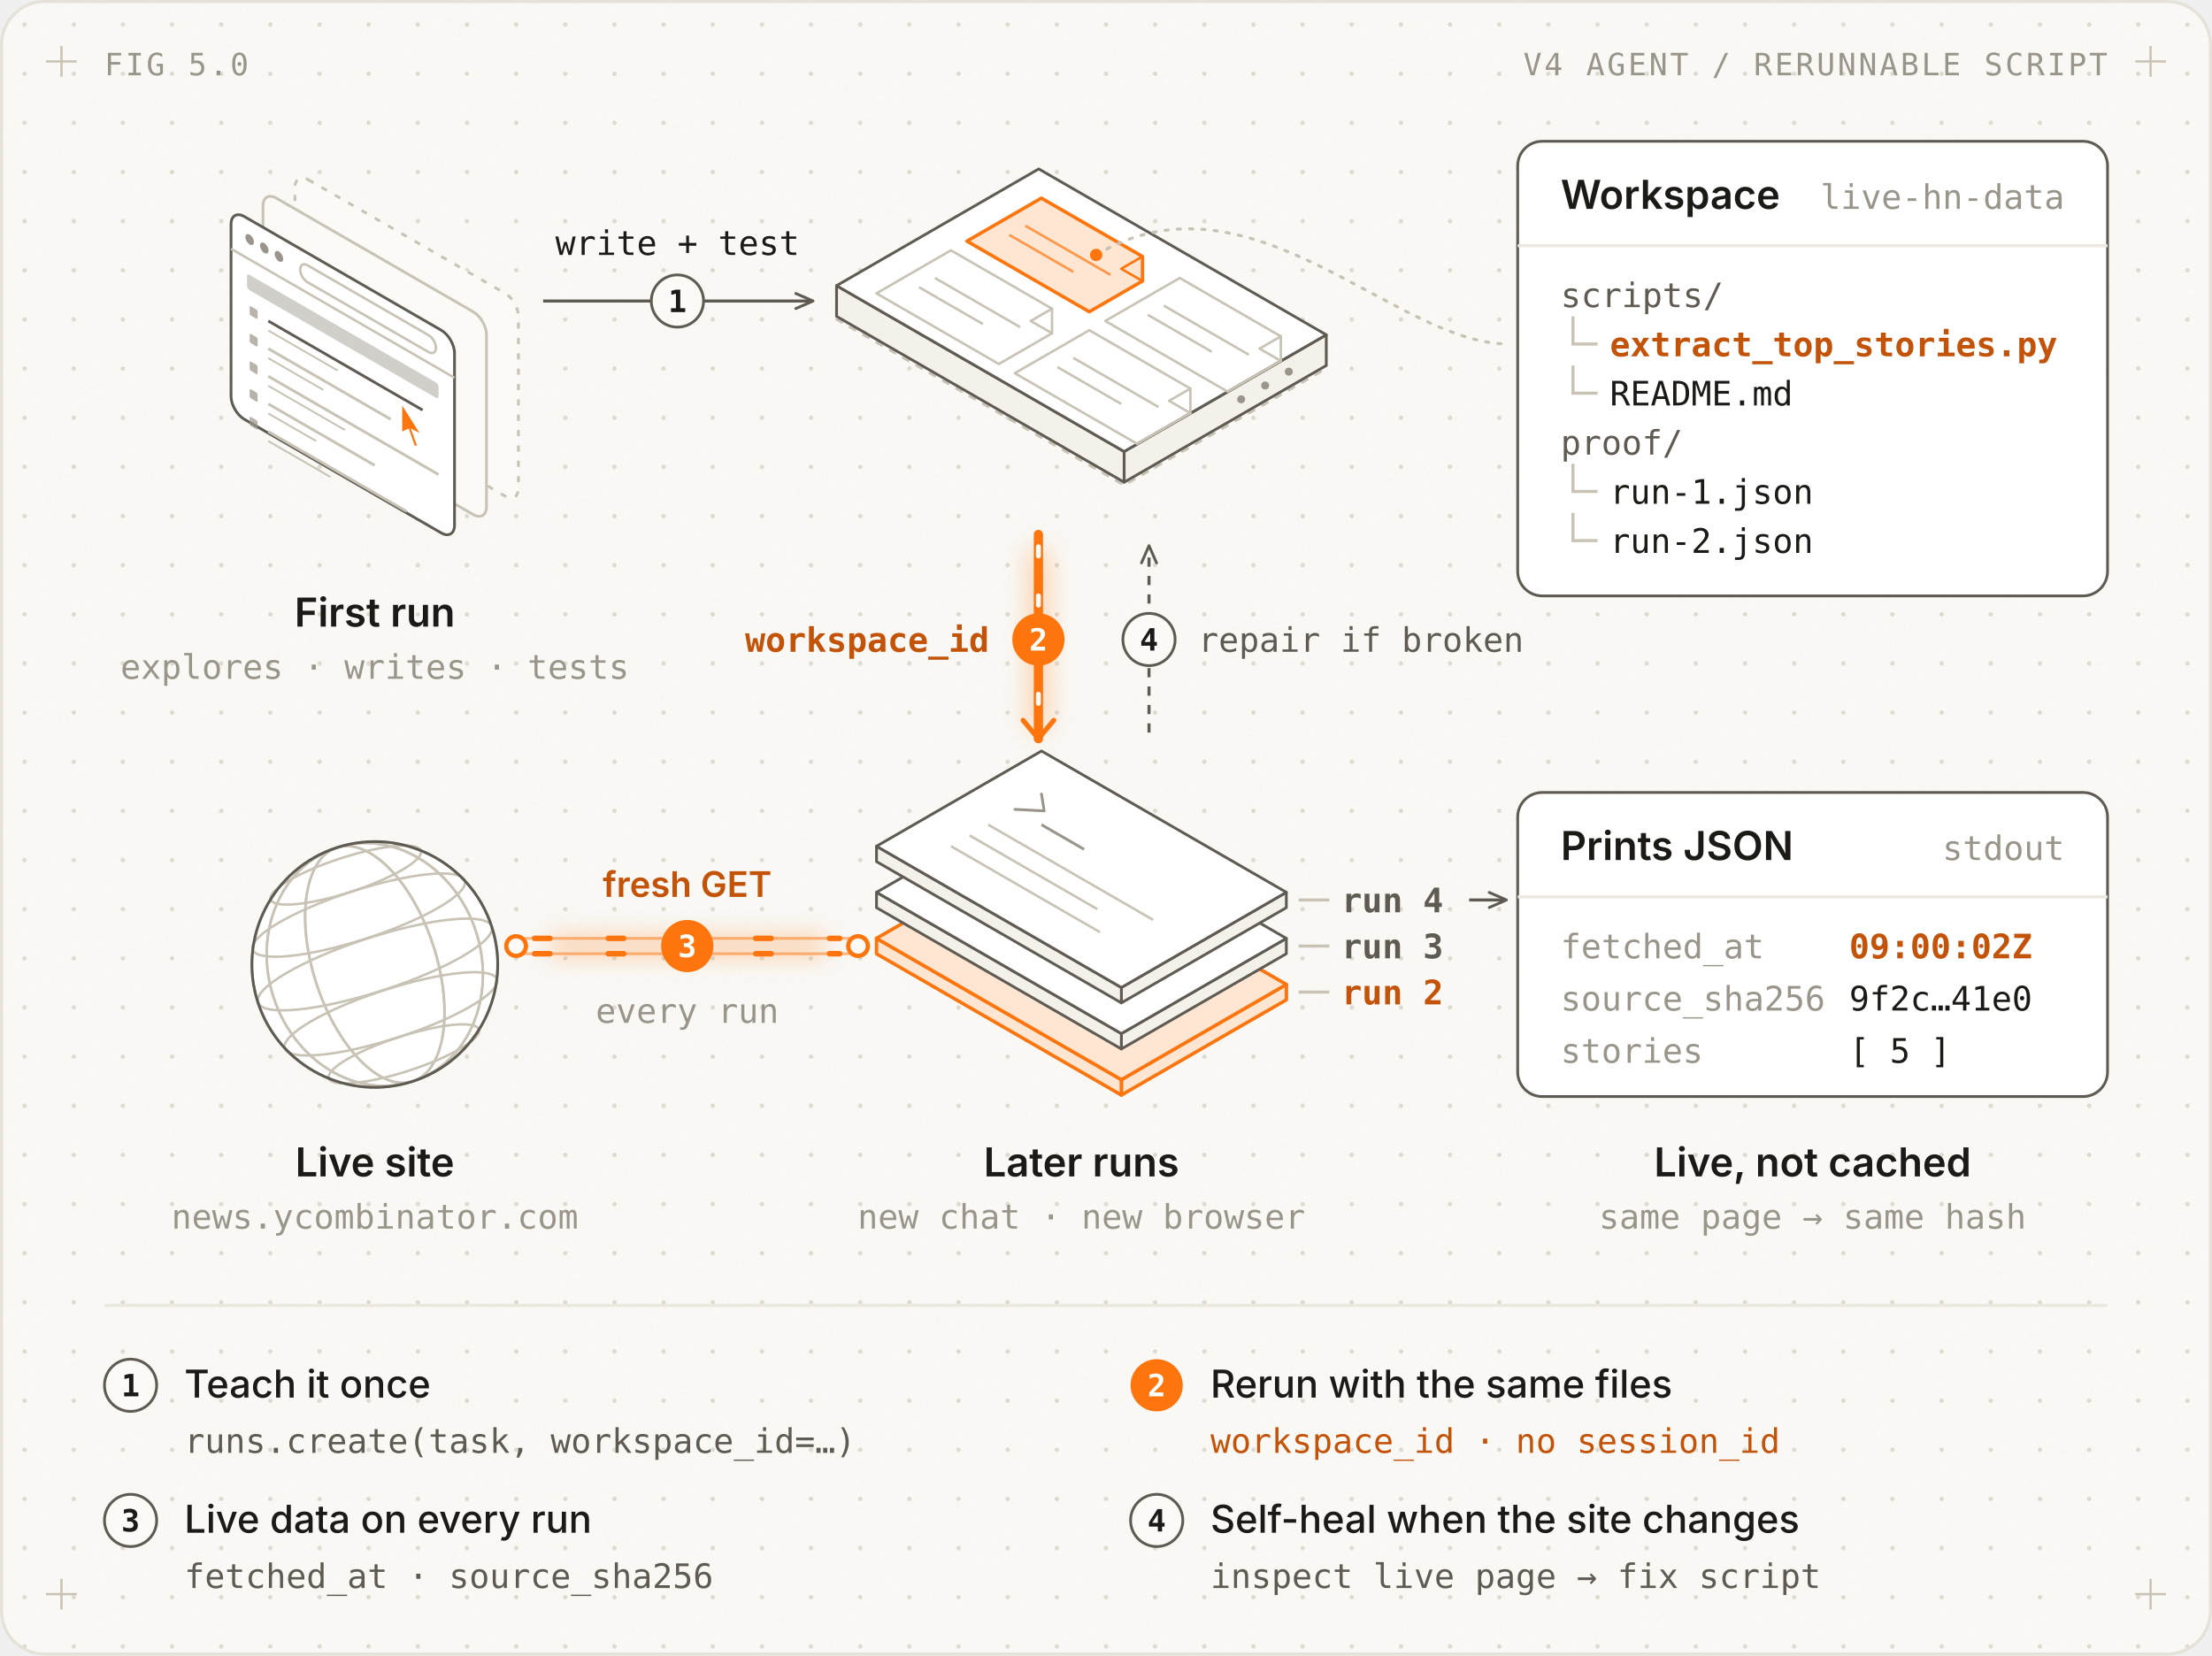
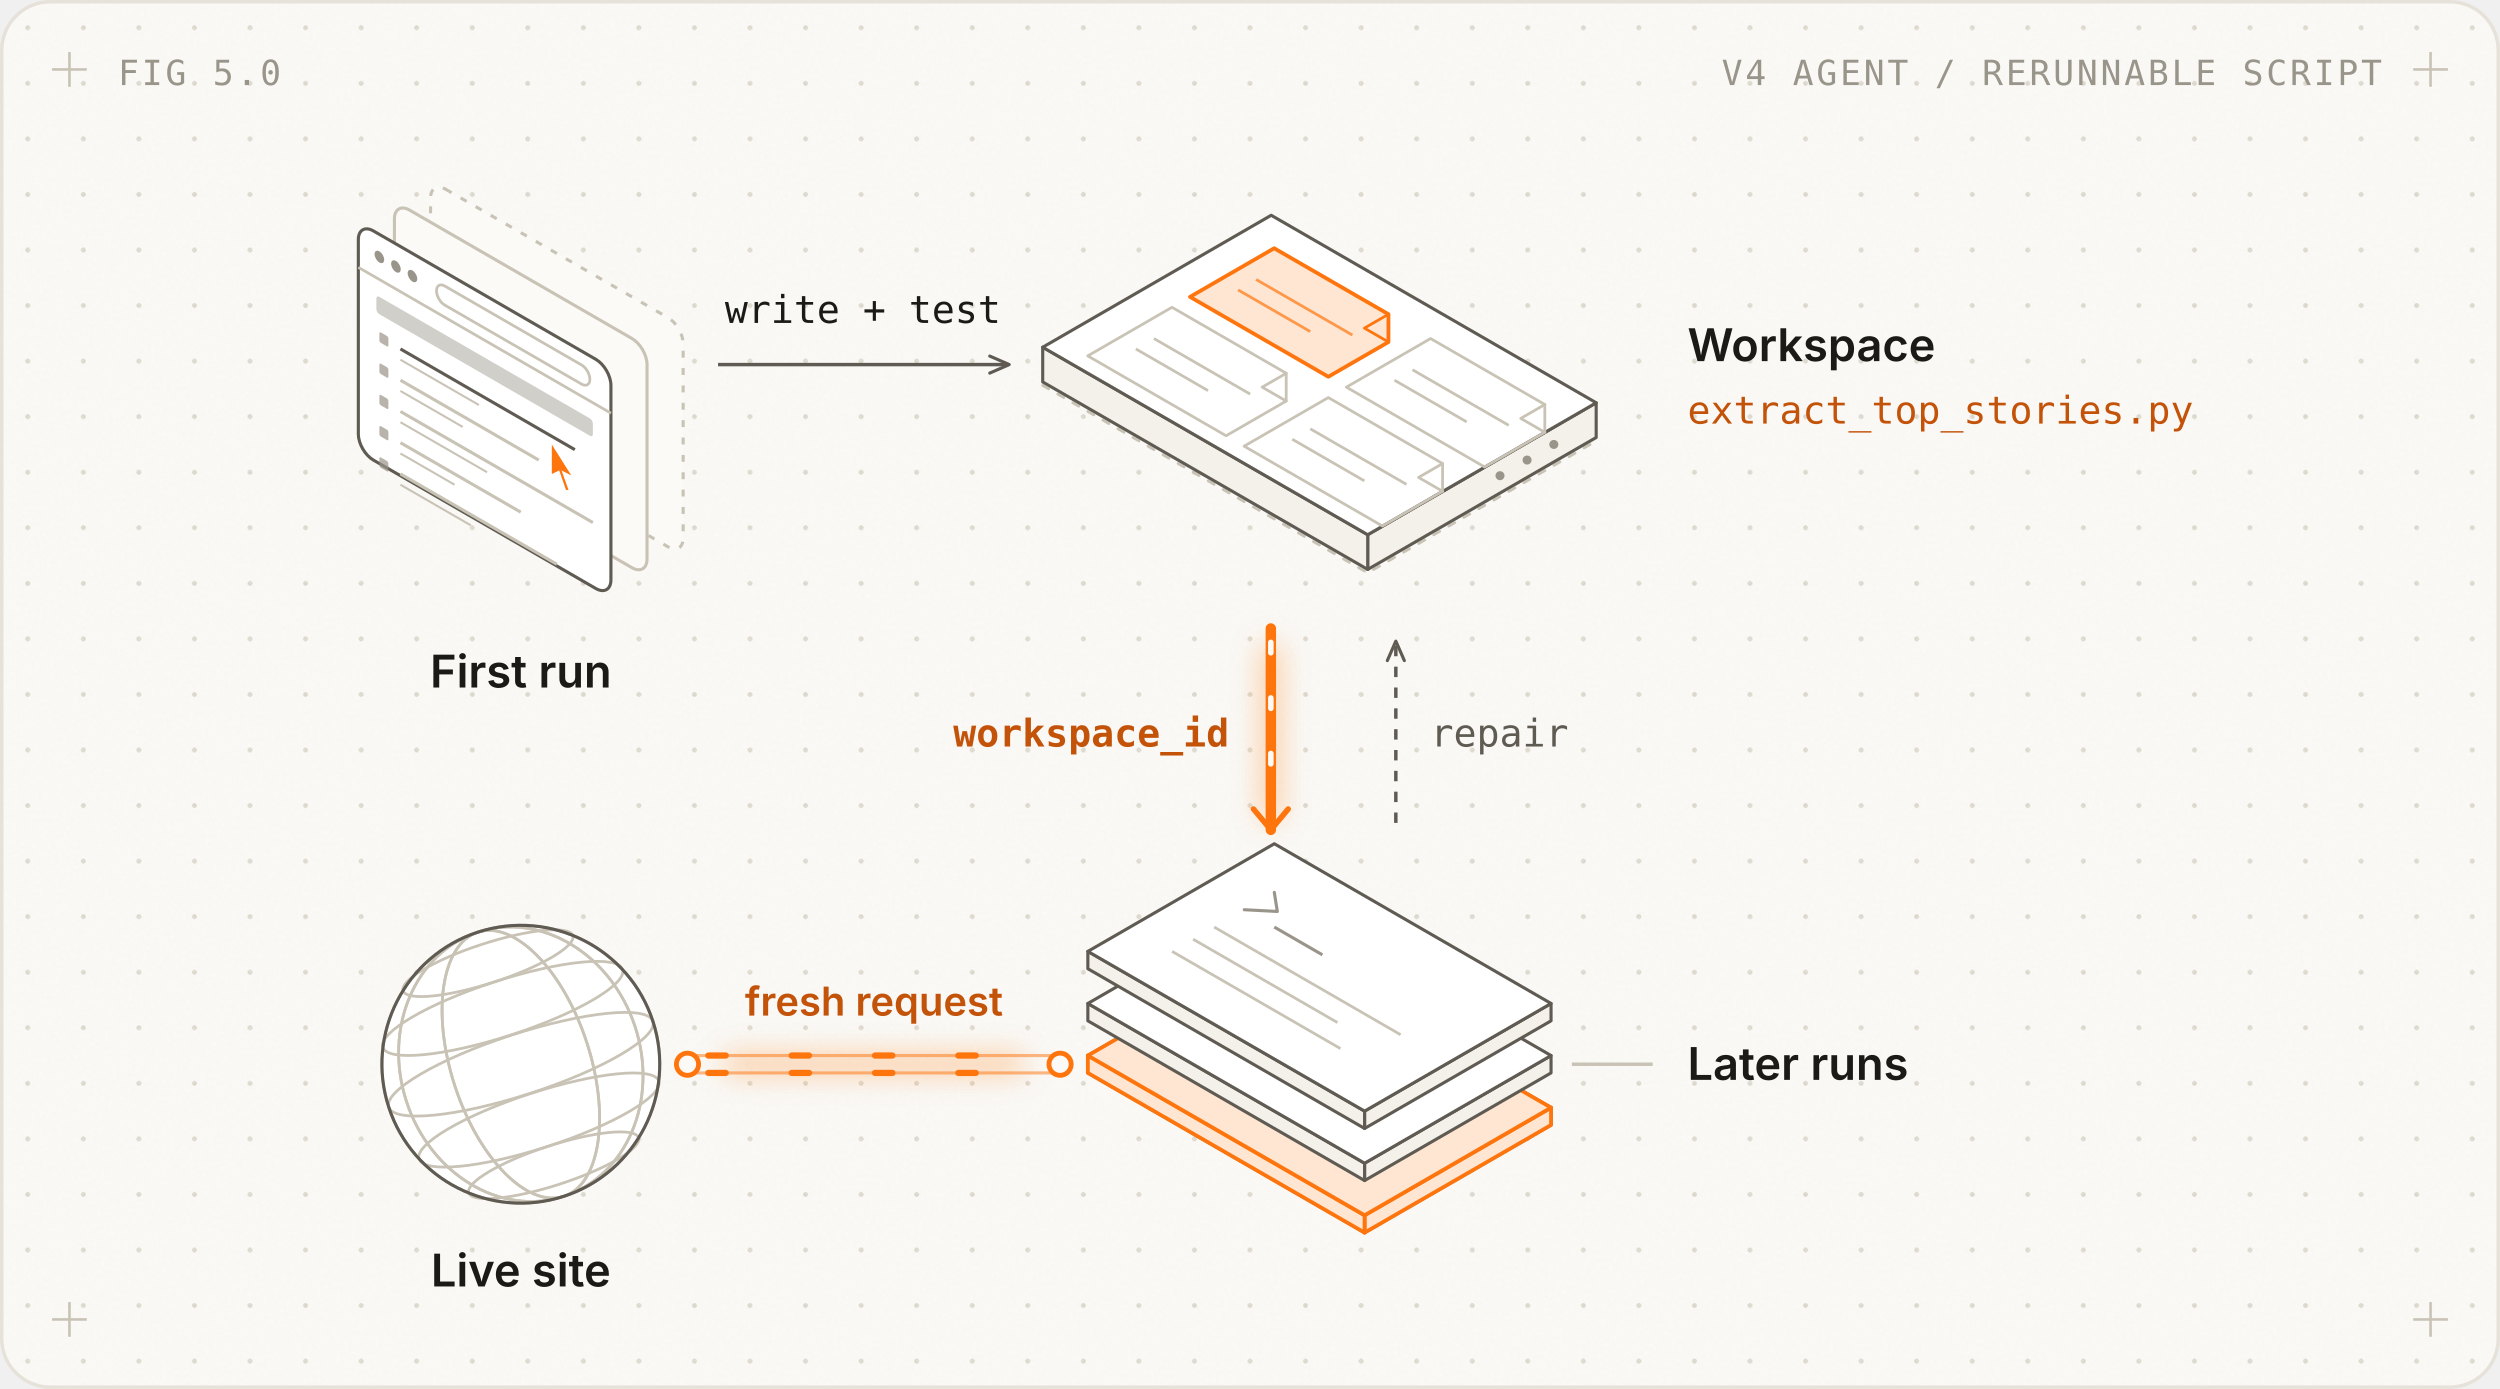
- <svg xmlns="http://www.w3.org/2000/svg" viewBox="0 0 720 539" width="720" height="539" role="img" aria-labelledby="t d" fill="none">
-   <style>.s{font-family:Geist, Inter, -apple-system, BlinkMacSystemFont, 'Segoe UI', Helvetica, Arial, sans-serif}.m{font-family:'Geist Mono', ui-monospace, SFMono-Regular, Menlo, monospace}text{font-kerning:normal}@keyframes fr{to{stroke-dashoffset:-24}}@keyframes fl{to{stroke-dashoffset:24}}@keyframes fd{to{stroke-dashoffset:-16}}@keyframes cur{0%,100%{transform:translate(0,0)}35%,50%{transform:translate(-30px,9px)}75%{transform:translate(-14px,18px)}}@media (prefers-reduced-motion:no-preference){.pkr{animation:fr 1s linear infinite}.pkl{animation:fl 1.5s linear infinite}.pkd{animation:fd 1.2s linear infinite}.cur{animation:cur 6s ease-in-out infinite}}@keyframes spin{0%{transform:scaleX(0)}16.7%{transform:scaleX(.5)}33.3%{transform:scaleX(.866)}50%{transform:scaleX(1)}66.7%{transform:scaleX(.866)}83.3%{transform:scaleX(.5)}100%{transform:scaleX(0)}}.ma{display:none}@media (prefers-reduced-motion:no-preference){.ms{display:none}.ma{display:inline}.mer{transform-origin:122px 314px;animation:spin 18s linear infinite}}@keyframes pl0{0%,31.8%{fill-opacity:1;stroke-opacity:1}33.3%,100%{fill-opacity:0;stroke-opacity:0}}@keyframes v0{0%,31.8%{fill-opacity:1}33.3%,100%{fill-opacity:0}}@keyframes rl0{0%,0.0%{fill:#5F5B53}1.5%,31.8%{fill:#C4530A}33.3%,100%{fill:#5F5B53}}@media (prefers-reduced-motion:no-preference){.pl0{animation:pl0 7.5s linear infinite}.v0{animation:v0 7.5s linear infinite}.rl0{animation:rl0 7.5s linear infinite}}@keyframes pl1{0%,33.3%{fill-opacity:0;stroke-opacity:0}34.8%,65.2%{fill-opacity:1;stroke-opacity:1}66.7%,100%{fill-opacity:0;stroke-opacity:0}}@keyframes v1{0%,33.3%{fill-opacity:0}34.8%,65.2%{fill-opacity:1}66.7%,100%{fill-opacity:0}}@keyframes rl1{0%,33.3%{fill:#5F5B53}34.8%,65.2%{fill:#C4530A}66.7%,100%{fill:#5F5B53}}@media (prefers-reduced-motion:no-preference){.pl1{animation:pl1 7.5s linear infinite}.v1{animation:v1 7.5s linear infinite}.rl1{animation:rl1 7.5s linear infinite}}@keyframes pl2{0%,66.7%{fill-opacity:0;stroke-opacity:0}68.2%,98.5%{fill-opacity:1;stroke-opacity:1}100%{fill-opacity:0;stroke-opacity:0}}@keyframes v2{0%,66.7%{fill-opacity:0}68.2%,98.5%{fill-opacity:1}100%{fill-opacity:0}}@keyframes rl2{0%,66.7%{fill:#5F5B53}68.2%,98.5%{fill:#C4530A}100.0%,100%{fill:#5F5B53}}@media (prefers-reduced-motion:no-preference){.pl2{animation:pl2 7.5s linear infinite}.v2{animation:v2 7.5s linear infinite}.rl2{animation:rl2 7.5s linear infinite}}.rl0{fill:#C4530A}</style>
+ <svg xmlns="http://www.w3.org/2000/svg" viewBox="0 0 720 400" width="720" height="400" role="img" aria-labelledby="t d" fill="none">
+   <style>.s{font-family:Geist, Inter, -apple-system, BlinkMacSystemFont, 'Segoe UI', Helvetica, Arial, sans-serif}.m{font-family:'Geist Mono', ui-monospace, SFMono-Regular, Menlo, monospace}text{font-kerning:normal}@keyframes fr{to{stroke-dashoffset:-24}}@keyframes fl{to{stroke-dashoffset:24}}@keyframes fd{to{stroke-dashoffset:-16}}@keyframes cur{0%,100%{transform:translate(0,0)}35%,50%{transform:translate(-30px,9px)}75%{transform:translate(-14px,18px)}}@media (prefers-reduced-motion:no-preference){.pkr{animation:fr 1s linear infinite}.pkl{animation:fl 1.5s linear infinite}.pkd{animation:fd 1.2s linear infinite}.cur{animation:cur 6s ease-in-out infinite}}@keyframes pl0{0%,31.8%{fill-opacity:1;stroke-opacity:1}33.3%,100%{fill-opacity:0;stroke-opacity:0}}@media (prefers-reduced-motion:no-preference){.pl0{animation:pl0 7.5s linear infinite}}@keyframes pl1{0%,33.3%{fill-opacity:0;stroke-opacity:0}34.8%,65.2%{fill-opacity:1;stroke-opacity:1}66.7%,100%{fill-opacity:0;stroke-opacity:0}}@media (prefers-reduced-motion:no-preference){.pl1{animation:pl1 7.5s linear infinite}}@keyframes pl2{0%,66.7%{fill-opacity:0;stroke-opacity:0}68.2%,98.5%{fill-opacity:1;stroke-opacity:1}100%{fill-opacity:0;stroke-opacity:0}}@media (prefers-reduced-motion:no-preference){.pl2{animation:pl2 7.5s linear infinite}}@keyframes spin{0%{transform:scaleX(0)}16.7%{transform:scaleX(.5)}33.3%{transform:scaleX(.866)}50%{transform:scaleX(1)}66.7%{transform:scaleX(.866)}83.3%{transform:scaleX(.5)}100%{transform:scaleX(0)}}.ma{display:none}@media (prefers-reduced-motion:no-preference){.ms{display:none}.ma{display:inline}.mer{transform-origin:150px 306.5px;animation:spin 18s linear infinite}}</style>
  <defs>
    <pattern id="dots" width="16" height="16" patternUnits="userSpaceOnUse">
      <circle cx="8" cy="8" r="0.7" fill="#DDD8CD" />
    </pattern>
    <filter id="grain" x="0" y="0" width="100%" height="100%">
      <feTurbulence type="fractalNoise" baseFrequency="0.9" numOctaves="2" seed="7" stitchTiles="stitch" />
      <feColorMatrix values="0 0 0 0 0.5  0 0 0 0 0.5  0 0 0 0 0.5  0 0 0 0.05 0" />
    </filter>
    <clipPath id="card">
-       <rect x="0.5" y="0.5" width="719" height="538" rx="14" />
+       <rect x="0.5" y="0.5" width="719" height="399" rx="14" />
    </clipPath>
    <marker id="ah" viewBox="0 0 10 10" refX="8.5" refY="5" markerWidth="7" markerHeight="7" orient="auto-start-reverse">
      <path d="M1 1.5 L9 5 L1 8.5" stroke="#5F5B53" stroke-width="1.3" fill="none" stroke-linejoin="round" stroke-linecap="round" />
    </marker>
-     <marker id="ao" viewBox="0 0 10 10" refX="8.5" refY="5" markerWidth="7" markerHeight="7" orient="auto-start-reverse">
-       <path d="M1 1.5 L9 5 L1 8.5" stroke="#FE750E" stroke-width="1.3" fill="none" stroke-linejoin="round" stroke-linecap="round" />
-     </marker>
-     <filter id="glow" filterUnits="userSpaceOnUse" x="0" y="0" width="720" height="539">
+     <filter id="glow" filterUnits="userSpaceOnUse" x="0" y="0" width="720" height="400">
      <feGaussianBlur stdDeviation="4" />
    </filter>
  </defs>
-   <rect x="0.5" y="0.5" width="719" height="538" rx="14" fill="#FBFAF7" />
+   <rect x="0.5" y="0.5" width="719" height="399" rx="14" fill="#FBFAF7" />
  <g clip-path="url(#card)">
-     <rect width="720" height="539" fill="url(#dots)" />
-     <rect width="720" height="539" filter="url(#grain)" />
+     <rect width="720" height="400" fill="url(#dots)" />
+     <rect width="720" height="400" filter="url(#grain)" />
  </g>
-   <rect x="0.5" y="0.5" width="719" height="538" rx="14" fill="none" stroke="#E6E2D9" />
+   <rect x="0.5" y="0.5" width="719" height="399" rx="14" fill="none" stroke="#E6E2D9" />
  <path d="M15 20h10M20 15v10" stroke="#C9C3B6" stroke-width="0.75" />
  <path d="M695 20h10M700 15v10" stroke="#C9C3B6" stroke-width="0.75" />
-   <path d="M15 519h10M20 514v10" stroke="#C9C3B6" stroke-width="0.75" />
-   <path d="M695 519h10M700 514v10" stroke="#C9C3B6" stroke-width="0.75" />
+   <path d="M15 380h10M20 375v10" stroke="#C9C3B6" stroke-width="0.75" />
+   <path d="M695 380h10M700 375v10" stroke="#C9C3B6" stroke-width="0.75" />
  <text x="34.0" y="24.5" font-size="10" fill="#9A958A" letter-spacing="0.08em" class="m">FIG 5.0</text>
  <text x="686.0" y="24.5" font-size="10" fill="#9A958A" text-anchor="end" letter-spacing="0.08em" class="m">V4 AGENT / RERUNNABLE SCRIPT</text>
-   <g transform="matrix(0.866,0.5,0,1,96.0,122.0)">
+   <g transform="matrix(0.866,0.5,0,1,124.0,118.0)">
    <rect x="0" y="-66" width="84" height="66" rx="5" fill="#FBFAF7" stroke="#C9C3B6" stroke-width="0.9" stroke-dasharray="2 3" vector-effect="non-scaling-stroke" />
  </g>
-   <g transform="matrix(0.866,0.5,0,1,85.6,128.0)">
+   <g transform="matrix(0.866,0.5,0,1,113.6,124.0)">
    <rect x="0" y="-66" width="84" height="66" rx="5" fill="#FBFAF7" stroke="#C9C3B6" stroke-width="0.9" vector-effect="non-scaling-stroke" />
  </g>
-   <g transform="matrix(0.866,0.5,0,1,75.2,134.0)">
+   <g transform="matrix(0.866,0.5,0,1,103.2,130.0)">
    <rect x="0" y="-66" width="84" height="66" rx="5" fill="#FFFFFF" stroke="#5F5B53" stroke-width="0.9" vector-effect="non-scaling-stroke" />
    <line x1="0" y1="-53" x2="84" y2="-53" stroke="#C9C3B6" stroke-width="0.8" vector-effect="non-scaling-stroke" />
    <circle cx="7.0" cy="-59.5" r="1.6" fill="#9A958A" />
    <circle cx="12.5" cy="-59.5" r="1.6" fill="#9A958A" />
    <circle cx="18.0" cy="-59.5" r="1.6" fill="#9A958A" />
    <rect x="26" y="-62" width="51" height="5.5" rx="2.75" stroke="#C9C3B6" stroke-width="0.8" vector-effect="non-scaling-stroke" />
    <rect x="6" y="-48" width="72" height="5" rx="1" fill="#9A958A" fill-opacity=".45" />
    <rect x="7" y="-38" width="3" height="3" rx=".5" fill="#9A958A" fill-opacity=".7" />
    <line x1="14" y1="-36.5" x2="72" y2="-36.5" stroke="#5F5B53" stroke-width="0.9" vector-effect="non-scaling-stroke" />
    <line x1="14" y1="-33.4" x2="40.1" y2="-33.4" stroke="#C9C3B6" stroke-width="0.6" vector-effect="non-scaling-stroke" />
    <rect x="7" y="-29" width="3" height="3" rx=".5" fill="#9A958A" fill-opacity=".7" />
    <line x1="14" y1="-27.5" x2="60" y2="-27.5" stroke="#C9C3B6" stroke-width="0.9" vector-effect="non-scaling-stroke" />
    <line x1="14" y1="-24.4" x2="34.7" y2="-24.4" stroke="#C9C3B6" stroke-width="0.6" vector-effect="non-scaling-stroke" />
    <rect x="7" y="-20" width="3" height="3" rx=".5" fill="#9A958A" fill-opacity=".7" />
    <line x1="14" y1="-18.5" x2="78" y2="-18.5" stroke="#C9C3B6" stroke-width="0.9" vector-effect="non-scaling-stroke" />
    <line x1="14" y1="-15.4" x2="42.8" y2="-15.4" stroke="#C9C3B6" stroke-width="0.6" vector-effect="non-scaling-stroke" />
    <rect x="7" y="-11" width="3" height="3" rx=".5" fill="#9A958A" fill-opacity=".7" />
    <line x1="14" y1="-9.5" x2="54" y2="-9.5" stroke="#C9C3B6" stroke-width="0.9" vector-effect="non-scaling-stroke" />
    <line x1="14" y1="-6.4" x2="32.0" y2="-6.4" stroke="#C9C3B6" stroke-width="0.6" vector-effect="non-scaling-stroke" />
    <rect x="7" y="-2" width="3" height="3" rx=".5" fill="#9A958A" fill-opacity=".7" />
    <line x1="14" y1="-0.5" x2="66" y2="-0.5" stroke="#C9C3B6" stroke-width="0.9" vector-effect="non-scaling-stroke" />
    <line x1="14" y1="2.6" x2="37.4" y2="2.6" stroke="#C9C3B6" stroke-width="0.6" vector-effect="non-scaling-stroke" />
    <path class="cur" d="M64 -35 l0 10 l2.6 -2.4 l2.2 4.4 l1.6 -0.8 l-2.2 -4.2 l3.6 -0.2z" fill="#FE750E" stroke="#FFFFFF" stroke-width="0.6" vector-effect="non-scaling-stroke" />
  </g>
-   <polyline points="272.3,104.0 365.9,158.0 431.7,120.0" stroke="#C9C3B6" stroke-width="0.8" stroke-dasharray="2 3" stroke-linejoin="round" stroke-linecap="round" />
-   <polygon points="431.7,109.0 365.9,147.0 365.9,157.0 431.7,119.0" fill="#F4F1EA" stroke="#5F5B53" stroke-width="0.9" stroke-linejoin="round" stroke-linecap="round" />
-   <polygon points="272.3,93.0 365.9,147.0 365.9,157.0 272.3,103.0" fill="#F4F1EA" stroke="#5F5B53" stroke-width="0.9" stroke-linejoin="round" stroke-linecap="round" />
-   <polygon points="338.1,55.0 431.7,109.0 365.9,147.0 272.3,93.0" fill="#FFFFFF" stroke="#5F5B53" stroke-width="0.9" stroke-linejoin="round" stroke-linecap="round" />
-   <g transform="matrix(0.866,0.5,-0.866,0.5,338.1,55.0)">
+   <polyline points="300.3,111.0 393.9,165.0 459.7,127.0" stroke="#C9C3B6" stroke-width="0.8" stroke-dasharray="2 3" stroke-linejoin="round" stroke-linecap="round" />
+   <polygon points="459.7,116.0 393.9,154.0 393.9,164.0 459.7,126.0" fill="#F4F1EA" stroke="#5F5B53" stroke-width="0.9" stroke-linejoin="round" stroke-linecap="round" />
+   <polygon points="300.3,100.0 393.9,154.0 393.9,164.0 300.3,110.0" fill="#F4F1EA" stroke="#5F5B53" stroke-width="0.9" stroke-linejoin="round" stroke-linecap="round" />
+   <polygon points="366.1,62.0 459.7,116.0 393.9,154.0 300.3,100.0" fill="#FFFFFF" stroke="#5F5B53" stroke-width="0.9" stroke-linejoin="round" stroke-linecap="round" />
+   <g transform="matrix(0.866,0.5,-0.866,0.5,366.1,62.0) scale(1.0)">
    <path d="M10 9 h38 l8 8 v20 h-46 z" stroke="#FE750E" stroke-width="1.1" fill="#FFE6D2" vector-effect="non-scaling-stroke" stroke-linejoin="round" stroke-linecap="round" />
    <path d="M48 9 v8 h8" stroke="#FE750E" stroke-width=".8" vector-effect="non-scaling-stroke" stroke-linejoin="round" stroke-linecap="round" />
    <line x1="16" y1="21" x2="48" y2="21" stroke="#FE750E" stroke-opacity="0.7" stroke-width=".8" vector-effect="non-scaling-stroke" />
    <line x1="16" y1="27" x2="40" y2="27" stroke="#FE750E" stroke-opacity="0.7" stroke-width=".8" vector-effect="non-scaling-stroke" />
    <path d="M62 9 h38 l8 8 v20 h-46 z" stroke="#C9C3B6" stroke-width="0.8" vector-effect="non-scaling-stroke" stroke-linejoin="round" stroke-linecap="round" />
    <path d="M100 9 v8 h8" stroke="#C9C3B6" stroke-width=".8" vector-effect="non-scaling-stroke" stroke-linejoin="round" stroke-linecap="round" />
    <line x1="68" y1="21" x2="100" y2="21" stroke="#C9C3B6" stroke-opacity="1" stroke-width=".8" vector-effect="non-scaling-stroke" />
    <line x1="68" y1="27" x2="92" y2="27" stroke="#C9C3B6" stroke-opacity="1" stroke-width=".8" vector-effect="non-scaling-stroke" />
    <path d="M10 43 h38 l8 8 v20 h-46 z" stroke="#C9C3B6" stroke-width="0.8" vector-effect="non-scaling-stroke" stroke-linejoin="round" stroke-linecap="round" />
    <path d="M48 43 v8 h8" stroke="#C9C3B6" stroke-width=".8" vector-effect="non-scaling-stroke" stroke-linejoin="round" stroke-linecap="round" />
    <line x1="16" y1="55" x2="48" y2="55" stroke="#C9C3B6" stroke-opacity="1" stroke-width=".8" vector-effect="non-scaling-stroke" />
    <line x1="16" y1="61" x2="40" y2="61" stroke="#C9C3B6" stroke-opacity="1" stroke-width=".8" vector-effect="non-scaling-stroke" />
    <path d="M62 43 h38 l8 8 v20 h-46 z" stroke="#C9C3B6" stroke-width="0.8" vector-effect="non-scaling-stroke" stroke-linejoin="round" stroke-linecap="round" />
    <path d="M100 43 v8 h8" stroke="#C9C3B6" stroke-width=".8" vector-effect="non-scaling-stroke" stroke-linejoin="round" stroke-linecap="round" />
    <line x1="68" y1="55" x2="100" y2="55" stroke="#C9C3B6" stroke-opacity="1" stroke-width=".8" vector-effect="non-scaling-stroke" />
    <line x1="68" y1="61" x2="92" y2="61" stroke="#C9C3B6" stroke-opacity="1" stroke-width=".8" vector-effect="non-scaling-stroke" />
  </g>
-   <circle cx="419.5" cy="121.0" r="1.3" fill="#9A958A" />
-   <circle cx="411.8" cy="125.5" r="1.3" fill="#9A958A" />
-   <circle cx="404.0" cy="130.0" r="1.3" fill="#9A958A" />
-   <rect x="494" y="46" width="192" height="148" rx="8" fill="#FFFFFF" stroke="#5F5B53" stroke-width="0.9" />
-   <text x="508.0" y="68.0" font-size="13" fill="#1B1A17" font-weight="600" class="s">Workspace</text>
-   <text x="672.0" y="68.0" font-size="11" fill="#9A958A" text-anchor="end" class="m">live-hn-data</text>
-   <line x1="494" y1="80" x2="686" y2="80" stroke="#ECE8DF" stroke-width="1" />
-   <text x="508.0" y="100.0" font-size="11" fill="#5F5B53" class="m">scripts/</text>
-   <text x="524.0" y="116.0" font-size="11" fill="#C4530A" font-weight="600" class="m">extract_top_stories.py</text>
-   <path d="M512 103 V112h8" stroke="#C9C3B6" stroke-width="1" />
-   <text x="524.0" y="132.0" font-size="11" fill="#1B1A17" class="m">README.md</text>
-   <path d="M512 119 V128h8" stroke="#C9C3B6" stroke-width="1" />
-   <text x="508.0" y="148.0" font-size="11" fill="#5F5B53" class="m">proof/</text>
-   <text x="524.0" y="164.0" font-size="11" fill="#1B1A17" class="m">run-1.json</text>
-   <path d="M512 151 V160h8" stroke="#C9C3B6" stroke-width="1" />
-   <text x="524.0" y="180.0" font-size="11" fill="#1B1A17" class="m">run-2.json</text>
-   <path d="M512 167 V176h8" stroke="#C9C3B6" stroke-width="1" />
-   <path d="M356.8 83.0 C406.8 53.0 454 112.0 491 112.0" stroke="#C9C3B6" stroke-width="1" stroke-dasharray="1 3" stroke-linecap="round" />
-   <circle cx="356.8" cy="83.0" r="2" fill="#FE750E" />
-   <path d="M176.8 98.0 H264.3" stroke="#5F5B53" stroke-width="1" marker-end="url(#ah)" />
-   <circle cx="220.5" cy="98.0" r="8.5" fill="#FBFAF7" stroke="#5F5B53" stroke-width="0.9" />
-   <text x="220.5" y="101.6" font-size="10" fill="#1B1A17" font-weight="600" text-anchor="middle" letter-spacing="0" class="m">1</text>
-   <text x="220.5" y="83.0" font-size="11" fill="#1B1A17" text-anchor="middle" class="m">write + test</text>
-   <polygon points="418.7,320.5 365.0,351.5 365.0,356.5 418.7,325.5" fill="#F4F1EA" stroke="#5F5B53" stroke-width="0.9" stroke-linejoin="round" stroke-linecap="round" />
-   <polygon points="285.3,305.5 365.0,351.5 365.0,356.5 285.3,310.5" fill="#F4F1EA" stroke="#5F5B53" stroke-width="0.9" stroke-linejoin="round" stroke-linecap="round" />
-   <polygon points="339.0,274.5 418.7,320.5 365.0,351.5 285.3,305.5" fill="#FFFFFF" stroke="#5F5B53" stroke-width="0.9" stroke-linejoin="round" stroke-linecap="round" />
+   <circle cx="447.5" cy="128.0" r="1.3" fill="#9A958A" />
+   <circle cx="439.8" cy="132.5" r="1.3" fill="#9A958A" />
+   <circle cx="432.0" cy="137.0" r="1.3" fill="#9A958A" />
+   <path d="M206.8 105.0 H290.3" stroke="#5F5B53" stroke-width="1" marker-end="url(#ah)" />
+   <text x="248.5" y="93.0" font-size="11" fill="#1B1A17" text-anchor="middle" class="m">write + test</text>
+   <text x="150.0" y="198.0" font-size="13" fill="#1B1A17" font-weight="600" text-anchor="middle" class="s">First run</text>
+   <text x="486.0" y="104.0" font-size="13" fill="#1B1A17" font-weight="600" class="s">Workspace</text>
+   <text x="486.0" y="122.0" font-size="11" fill="#C4530A" class="m">extract_top_stories.py</text>
+   <polygon points="446.7,319.0 393.0,350.0 393.0,355.0 446.7,324.0" fill="#F4F1EA" stroke="#5F5B53" stroke-width="0.9" stroke-linejoin="round" stroke-linecap="round" />
+   <polygon points="313.3,304.0 393.0,350.0 393.0,355.0 313.3,309.0" fill="#F4F1EA" stroke="#5F5B53" stroke-width="0.9" stroke-linejoin="round" stroke-linecap="round" />
+   <polygon points="367.0,273.0 446.7,319.0 393.0,350.0 313.3,304.0" fill="#FFFFFF" stroke="#5F5B53" stroke-width="0.9" stroke-linejoin="round" stroke-linecap="round" />
  <g class="pl0" fill="#FFE6D2" stroke="#FE750E" stroke-width="1.1" stroke-linejoin="round" stroke-linecap="round" fill-opacity="1" stroke-opacity="1">
-     <polygon points="418.7,320.5 365.0,351.5 365.0,356.5 418.7,325.5" />
-     <polygon points="285.3,305.5 365.0,351.5 365.0,356.5 285.3,310.5" />
-     <polygon points="339.0,274.5 418.7,320.5 365.0,351.5 285.3,305.5" />
+     <polygon points="446.7,319.0 393.0,350.0 393.0,355.0 446.7,324.0" />
+     <polygon points="313.3,304.0 393.0,350.0 393.0,355.0 313.3,309.0" />
+     <polygon points="367.0,273.0 446.7,319.0 393.0,350.0 313.3,304.0" />
  </g>
-   <g transform="matrix(0.866,0.5,-0.866,0.5,339.0,274.5)">
+   <g transform="matrix(0.866,0.5,-0.866,0.5,367.0,273.0) scale(1.0)">
    <path d="M14 14 l6 5 l-6 5" stroke="#9A958A" stroke-width=".9" vector-effect="non-scaling-stroke" stroke-linejoin="round" stroke-linecap="round" />
    <line x1="24" y1="24" x2="40" y2="24" stroke="#9A958A" stroke-width=".9" vector-effect="non-scaling-stroke" />
    <line x1="14" y1="34" x2="76" y2="34" stroke="#C9C3B6" stroke-width=".8" vector-effect="non-scaling-stroke" />
    <line x1="14" y1="41" x2="62" y2="41" stroke="#C9C3B6" stroke-width=".8" vector-effect="non-scaling-stroke" />
    <line x1="14" y1="48" x2="70" y2="48" stroke="#C9C3B6" stroke-width=".8" vector-effect="non-scaling-stroke" />
  </g>
-   <polygon points="418.7,305.5 365.0,336.5 365.0,341.5 418.7,310.5" fill="#F4F1EA" stroke="#5F5B53" stroke-width="0.9" stroke-linejoin="round" stroke-linecap="round" />
-   <polygon points="285.3,290.5 365.0,336.5 365.0,341.5 285.3,295.5" fill="#F4F1EA" stroke="#5F5B53" stroke-width="0.9" stroke-linejoin="round" stroke-linecap="round" />
-   <polygon points="339.0,259.5 418.7,305.5 365.0,336.5 285.3,290.5" fill="#FFFFFF" stroke="#5F5B53" stroke-width="0.9" stroke-linejoin="round" stroke-linecap="round" />
+   <polygon points="446.7,304.0 393.0,335.0 393.0,340.0 446.7,309.0" fill="#F4F1EA" stroke="#5F5B53" stroke-width="0.9" stroke-linejoin="round" stroke-linecap="round" />
+   <polygon points="313.3,289.0 393.0,335.0 393.0,340.0 313.3,294.0" fill="#F4F1EA" stroke="#5F5B53" stroke-width="0.9" stroke-linejoin="round" stroke-linecap="round" />
+   <polygon points="367.0,258.0 446.7,304.0 393.0,335.0 313.3,289.0" fill="#FFFFFF" stroke="#5F5B53" stroke-width="0.9" stroke-linejoin="round" stroke-linecap="round" />
  <g class="pl1" fill="#FFE6D2" stroke="#FE750E" stroke-width="1.1" stroke-linejoin="round" stroke-linecap="round" fill-opacity="0" stroke-opacity="0">
-     <polygon points="418.7,305.5 365.0,336.5 365.0,341.5 418.7,310.5" />
-     <polygon points="285.3,290.5 365.0,336.5 365.0,341.5 285.3,295.5" />
-     <polygon points="339.0,259.5 418.7,305.5 365.0,336.5 285.3,290.5" />
+     <polygon points="446.7,304.0 393.0,335.0 393.0,340.0 446.7,309.0" />
+     <polygon points="313.3,289.0 393.0,335.0 393.0,340.0 313.3,294.0" />
+     <polygon points="367.0,258.0 446.7,304.0 393.0,335.0 313.3,289.0" />
  </g>
-   <g transform="matrix(0.866,0.5,-0.866,0.5,339.0,259.5)">
+   <g transform="matrix(0.866,0.5,-0.866,0.5,367.0,258.0) scale(1.0)">
    <path d="M14 14 l6 5 l-6 5" stroke="#9A958A" stroke-width=".9" vector-effect="non-scaling-stroke" stroke-linejoin="round" stroke-linecap="round" />
    <line x1="24" y1="24" x2="40" y2="24" stroke="#9A958A" stroke-width=".9" vector-effect="non-scaling-stroke" />
    <line x1="14" y1="34" x2="76" y2="34" stroke="#C9C3B6" stroke-width=".8" vector-effect="non-scaling-stroke" />
    <line x1="14" y1="41" x2="62" y2="41" stroke="#C9C3B6" stroke-width=".8" vector-effect="non-scaling-stroke" />
    <line x1="14" y1="48" x2="70" y2="48" stroke="#C9C3B6" stroke-width=".8" vector-effect="non-scaling-stroke" />
  </g>
-   <polygon points="418.7,290.5 365.0,321.5 365.0,326.5 418.7,295.5" fill="#F4F1EA" stroke="#5F5B53" stroke-width="0.9" stroke-linejoin="round" stroke-linecap="round" />
-   <polygon points="285.3,275.5 365.0,321.5 365.0,326.5 285.3,280.5" fill="#F4F1EA" stroke="#5F5B53" stroke-width="0.9" stroke-linejoin="round" stroke-linecap="round" />
-   <polygon points="339.0,244.5 418.7,290.5 365.0,321.5 285.3,275.5" fill="#FFFFFF" stroke="#5F5B53" stroke-width="0.9" stroke-linejoin="round" stroke-linecap="round" />
+   <polygon points="446.7,289.0 393.0,320.0 393.0,325.0 446.7,294.0" fill="#F4F1EA" stroke="#5F5B53" stroke-width="0.9" stroke-linejoin="round" stroke-linecap="round" />
+   <polygon points="313.3,274.0 393.0,320.0 393.0,325.0 313.3,279.0" fill="#F4F1EA" stroke="#5F5B53" stroke-width="0.9" stroke-linejoin="round" stroke-linecap="round" />
+   <polygon points="367.0,243.0 446.7,289.0 393.0,320.0 313.3,274.0" fill="#FFFFFF" stroke="#5F5B53" stroke-width="0.9" stroke-linejoin="round" stroke-linecap="round" />
  <g class="pl2" fill="#FFE6D2" stroke="#FE750E" stroke-width="1.1" stroke-linejoin="round" stroke-linecap="round" fill-opacity="0" stroke-opacity="0">
-     <polygon points="418.7,290.5 365.0,321.5 365.0,326.5 418.7,295.5" />
-     <polygon points="285.3,275.5 365.0,321.5 365.0,326.5 285.3,280.5" />
-     <polygon points="339.0,244.5 418.7,290.5 365.0,321.5 285.3,275.5" />
+     <polygon points="446.7,289.0 393.0,320.0 393.0,325.0 446.7,294.0" />
+     <polygon points="313.3,274.0 393.0,320.0 393.0,325.0 313.3,279.0" />
+     <polygon points="367.0,243.0 446.7,289.0 393.0,320.0 313.3,274.0" />
  </g>
-   <g transform="matrix(0.866,0.5,-0.866,0.5,339.0,244.5)">
+   <g transform="matrix(0.866,0.5,-0.866,0.5,367.0,243.0) scale(1.0)">
    <path d="M14 14 l6 5 l-6 5" stroke="#9A958A" stroke-width=".9" vector-effect="non-scaling-stroke" stroke-linejoin="round" stroke-linecap="round" />
    <line x1="24" y1="24" x2="40" y2="24" stroke="#9A958A" stroke-width=".9" vector-effect="non-scaling-stroke" />
    <line x1="14" y1="34" x2="76" y2="34" stroke="#C9C3B6" stroke-width=".8" vector-effect="non-scaling-stroke" />
    <line x1="14" y1="41" x2="62" y2="41" stroke="#C9C3B6" stroke-width=".8" vector-effect="non-scaling-stroke" />
    <line x1="14" y1="48" x2="70" y2="48" stroke="#C9C3B6" stroke-width=".8" vector-effect="non-scaling-stroke" />
  </g>
-   <path d="M422.7 323.0 h10" stroke="#C9C3B6" stroke-width="1" />
-   <text x="436.7" y="327.0" font-size="11" fill="#5F5B53" font-weight="600" class="m rl0">run 2</text>
-   <path d="M422.7 308.0 h10" stroke="#C9C3B6" stroke-width="1" />
-   <text x="436.7" y="312.0" font-size="11" fill="#5F5B53" font-weight="600" class="m rl1">run 3</text>
-   <path d="M422.7 293.0 h10" stroke="#C9C3B6" stroke-width="1" />
-   <text x="436.7" y="297.0" font-size="11" fill="#5F5B53" font-weight="600" class="m rl2">run 4</text>
-   <rect x="335" y="178.0" width="6" height="60.5" rx="3" fill="#FE750E" fill-opacity="0.35" filter="url(#glow)" />
-   <path d="M338 174.0 V240.5" stroke="#FE750E" stroke-width="3" stroke-linecap="round" />
-   <path d="M333 234.5 l5 6 l5 -6" stroke="#FE750E" stroke-width="1.6" stroke-linejoin="round" stroke-linecap="round" />
-   <path class="pkd" d="M338 178.0 V232.5" stroke="#FBFAF7" stroke-width="1.6" stroke-dasharray="3 13" stroke-linecap="round" />
-   <circle cx="338.0" cy="208.2" r="8.5" fill="#FE750E" />
-   <text x="338.0" y="211.8" font-size="10" fill="#FFFFFF" font-weight="600" text-anchor="middle" letter-spacing="0" class="m">2</text>
-   <text x="322.0" y="212.2" font-size="11" fill="#C4530A" font-weight="600" text-anchor="end" class="m">workspace_id</text>
-   <path d="M374 238.5 V178.0" stroke="#5F5B53" stroke-width="1" stroke-dasharray="3 3" marker-end="url(#ah)" />
-   <circle cx="374.0" cy="208.2" r="8.5" fill="#FBFAF7" stroke="#5F5B53" stroke-width="0.9" />
-   <text x="374.0" y="211.8" font-size="10" fill="#1B1A17" font-weight="600" text-anchor="middle" letter-spacing="0" class="m">4</text>
-   <text x="390.0" y="212.2" font-size="11" fill="#5F5B53" class="m">repair if broken</text>
-   <g transform="rotate(-18 122 314)">
-     <circle cx="122" cy="314" r="40" fill="#FFFFFF" />
-     <ellipse cx="122" cy="344.6" rx="25.7" ry="5.7" stroke="#C9C3B6" stroke-width="0.8" />
-     <ellipse cx="122" cy="330.9" rx="36.3" ry="8.0" stroke="#C9C3B6" stroke-width="0.8" />
-     <ellipse cx="122" cy="314.0" rx="40.0" ry="8.8" stroke="#C9C3B6" stroke-width="0.8" />
-     <ellipse cx="122" cy="297.1" rx="36.3" ry="8.0" stroke="#C9C3B6" stroke-width="0.8" />
-     <ellipse cx="122" cy="283.4" rx="25.7" ry="5.7" stroke="#C9C3B6" stroke-width="0.8" />
+   <rect x="363" y="185.0" width="6" height="52.0" rx="3" fill="#FE750E" fill-opacity="0.35" filter="url(#glow)" />
+   <path d="M366 181.0 V239.0" stroke="#FE750E" stroke-width="3" stroke-linecap="round" />
+   <path d="M361 233.0 l5 6 l5 -6" stroke="#FE750E" stroke-width="1.6" stroke-linejoin="round" stroke-linecap="round" />
+   <path class="pkd" d="M366 185.0 V231.0" stroke="#FBFAF7" stroke-width="1.6" stroke-dasharray="3 13" stroke-linecap="round" />
+   <path d="M402 237.0 V185.0" stroke="#5F5B53" stroke-width="1" stroke-dasharray="3 3" marker-end="url(#ah)" />
+   <text x="354.0" y="215.0" font-size="11" fill="#C4530A" font-weight="600" text-anchor="end" class="m">workspace_id</text>
+   <text x="412.0" y="215.0" font-size="11" fill="#5F5B53" class="m">repair</text>
+   <path d="M452.7 306.5 H476" stroke="#C9C3B6" stroke-width="1" />
+   <text x="486.0" y="311.0" font-size="13" fill="#1B1A17" font-weight="600" class="s">Later runs</text>
+   <g transform="rotate(-18 150 306.5)">
+     <circle cx="150" cy="306.5" r="40" fill="#FFFFFF" />
+     <ellipse cx="150" cy="337.1" rx="25.7" ry="5.7" stroke="#C9C3B6" stroke-width="0.8" />
+     <ellipse cx="150" cy="323.4" rx="36.3" ry="8.0" stroke="#C9C3B6" stroke-width="0.8" />
+     <ellipse cx="150" cy="306.5" rx="40.0" ry="8.8" stroke="#C9C3B6" stroke-width="0.8" />
+     <ellipse cx="150" cy="289.6" rx="36.3" ry="8.0" stroke="#C9C3B6" stroke-width="0.8" />
+     <ellipse cx="150" cy="275.9" rx="25.7" ry="5.7" stroke="#C9C3B6" stroke-width="0.8" />
    <g class="ms">
-       <ellipse cx="122" cy="314" rx="40" ry="40" transform="matrix(0.000,0,0,1,122.00,0)" stroke="#C9C3B6" stroke-width="0.8" vector-effect="non-scaling-stroke" />
-       <ellipse cx="122" cy="314" rx="40" ry="40" transform="matrix(0.500,0,0,1,61.00,0)" stroke="#C9C3B6" stroke-width="0.8" vector-effect="non-scaling-stroke" />
-       <ellipse cx="122" cy="314" rx="40" ry="40" transform="matrix(0.866,0,0,1,16.34,0)" stroke="#C9C3B6" stroke-width="0.8" vector-effect="non-scaling-stroke" />
-       <ellipse cx="122" cy="314" rx="40" ry="40" transform="matrix(1.000,0,0,1,0.00,0)" stroke="#C9C3B6" stroke-width="0.8" vector-effect="non-scaling-stroke" />
-       <ellipse cx="122" cy="314" rx="40" ry="40" transform="matrix(0.866,0,0,1,16.34,0)" stroke="#C9C3B6" stroke-width="0.8" vector-effect="non-scaling-stroke" />
-       <ellipse cx="122" cy="314" rx="40" ry="40" transform="matrix(0.500,0,0,1,61.00,0)" stroke="#C9C3B6" stroke-width="0.8" vector-effect="non-scaling-stroke" />
+       <ellipse cx="150" cy="306.5" rx="40" ry="40" transform="matrix(0.000,0,0,1,150.00,0)" stroke="#C9C3B6" stroke-width="0.8" vector-effect="non-scaling-stroke" />
+       <ellipse cx="150" cy="306.5" rx="40" ry="40" transform="matrix(0.500,0,0,1,75.00,0)" stroke="#C9C3B6" stroke-width="0.8" vector-effect="non-scaling-stroke" />
+       <ellipse cx="150" cy="306.5" rx="40" ry="40" transform="matrix(0.866,0,0,1,20.10,0)" stroke="#C9C3B6" stroke-width="0.8" vector-effect="non-scaling-stroke" />
+       <ellipse cx="150" cy="306.5" rx="40" ry="40" transform="matrix(1.000,0,0,1,0.00,0)" stroke="#C9C3B6" stroke-width="0.8" vector-effect="non-scaling-stroke" />
+       <ellipse cx="150" cy="306.5" rx="40" ry="40" transform="matrix(0.866,0,0,1,20.10,0)" stroke="#C9C3B6" stroke-width="0.8" vector-effect="non-scaling-stroke" />
+       <ellipse cx="150" cy="306.5" rx="40" ry="40" transform="matrix(0.500,0,0,1,75.00,0)" stroke="#C9C3B6" stroke-width="0.8" vector-effect="non-scaling-stroke" />
    </g>
    <g class="ma">
      <g class="mer" style="animation-delay:0s">
-         <ellipse cx="122" cy="314" rx="40" ry="40" stroke="#C9C3B6" stroke-width="0.8" vector-effect="non-scaling-stroke" />
+         <ellipse cx="150" cy="306.5" rx="40" ry="40" stroke="#C9C3B6" stroke-width="0.8" vector-effect="non-scaling-stroke" />
      </g>
      <g class="mer" style="animation-delay:-3s">
-         <ellipse cx="122" cy="314" rx="40" ry="40" stroke="#C9C3B6" stroke-width="0.8" vector-effect="non-scaling-stroke" />
+         <ellipse cx="150" cy="306.5" rx="40" ry="40" stroke="#C9C3B6" stroke-width="0.8" vector-effect="non-scaling-stroke" />
      </g>
      <g class="mer" style="animation-delay:-6s">
-         <ellipse cx="122" cy="314" rx="40" ry="40" stroke="#C9C3B6" stroke-width="0.8" vector-effect="non-scaling-stroke" />
+         <ellipse cx="150" cy="306.5" rx="40" ry="40" stroke="#C9C3B6" stroke-width="0.8" vector-effect="non-scaling-stroke" />
      </g>
      <g class="mer" style="animation-delay:-9s">
-         <ellipse cx="122" cy="314" rx="40" ry="40" stroke="#C9C3B6" stroke-width="0.8" vector-effect="non-scaling-stroke" />
+         <ellipse cx="150" cy="306.5" rx="40" ry="40" stroke="#C9C3B6" stroke-width="0.8" vector-effect="non-scaling-stroke" />
      </g>
      <g class="mer" style="animation-delay:-12s">
-         <ellipse cx="122" cy="314" rx="40" ry="40" stroke="#C9C3B6" stroke-width="0.8" vector-effect="non-scaling-stroke" />
+         <ellipse cx="150" cy="306.5" rx="40" ry="40" stroke="#C9C3B6" stroke-width="0.8" vector-effect="non-scaling-stroke" />
      </g>
      <g class="mer" style="animation-delay:-15s">
-         <ellipse cx="122" cy="314" rx="40" ry="40" stroke="#C9C3B6" stroke-width="0.8" vector-effect="non-scaling-stroke" />
+         <ellipse cx="150" cy="306.5" rx="40" ry="40" stroke="#C9C3B6" stroke-width="0.8" vector-effect="non-scaling-stroke" />
      </g>
    </g>
-     <circle cx="122" cy="314" r="40" stroke="#5F5B53" stroke-width="0.9" />
+     <circle cx="150" cy="306.5" r="40" stroke="#5F5B53" stroke-width="0.9" />
  </g>
-   <rect x="178.0" y="305.0" width="91.3" height="6" rx="3" fill="#FE750E" fill-opacity="0.35" filter="url(#glow)" />
-   <line x1="168.0" y1="305.5" x2="279.3" y2="305.5" stroke="#FE750E" stroke-width="0.9" stroke-opacity=".5" />
-   <line class="pkr" x1="174.0" y1="305.5" x2="273.3" y2="305.5" stroke="#FE750E" stroke-width="1.8" stroke-linecap="round" stroke-dasharray="5 19" />
-   <line x1="168.0" y1="310.5" x2="279.3" y2="310.5" stroke="#FE750E" stroke-width="0.9" stroke-opacity=".5" />
-   <line class="pkl" x1="174.0" y1="310.5" x2="273.3" y2="310.5" stroke="#FE750E" stroke-width="1.8" stroke-linecap="round" stroke-dasharray="5 19" />
-   <circle cx="168.0" cy="308.0" r="3.2" fill="#FBFAF7" stroke="#FE750E" stroke-width="1.4" />
-   <circle cx="279.3" cy="308.0" r="3.2" fill="#FBFAF7" stroke="#FE750E" stroke-width="1.4" />
-   <circle cx="223.7" cy="308.0" r="8.5" fill="#FE750E" />
-   <text x="223.7" y="311.6" font-size="10" fill="#FFFFFF" font-weight="600" text-anchor="middle" letter-spacing="0" class="m">3</text>
-   <text x="223.7" y="292.0" font-size="11.5" fill="#C4530A" font-weight="600" text-anchor="middle" class="s">fresh GET</text>
-   <text x="223.7" y="333.0" font-size="11" fill="#9A958A" text-anchor="middle" class="m">every run</text>
-   <rect x="494" y="258" width="192" height="99" rx="8" fill="#FFFFFF" stroke="#5F5B53" stroke-width="0.9" />
-   <text x="508.0" y="280.0" font-size="13" fill="#1B1A17" font-weight="600" class="s">Prints JSON</text>
-   <text x="672.0" y="280.0" font-size="11" fill="#9A958A" text-anchor="end" class="m">stdout</text>
-   <line x1="494" y1="292" x2="686" y2="292" stroke="#ECE8DF" stroke-width="1" />
-   <text x="508.0" y="312.0" font-size="11" fill="#9A958A" class="m">fetched_at</text>
-   <text x="601.9" y="312.0" font-size="11" fill="#C4530A" font-weight="600" class="m v0" fill-opacity="1">09:00:02Z</text>
-   <text x="601.9" y="312.0" font-size="11" fill="#C4530A" font-weight="600" class="m v1" fill-opacity="0">10:00:01Z</text>
-   <text x="601.9" y="312.0" font-size="11" fill="#C4530A" font-weight="600" class="m v2" fill-opacity="0">11:00:03Z</text>
-   <text x="508.0" y="329.0" font-size="11" fill="#9A958A" class="m">source_sha256</text>
-   <text x="601.9" y="329.0" font-size="11" fill="#1B1A17" class="m v0" fill-opacity="1">9f2c…41e0</text>
-   <text x="601.9" y="329.0" font-size="11" fill="#1B1A17" class="m v1" fill-opacity="0">9f2c…41e0</text>
-   <text x="601.9" y="329.0" font-size="11" fill="#1B1A17" class="m v2" fill-opacity="0">3b71…c08a</text>
-   <text x="508.0" y="346.0" font-size="11" fill="#9A958A" class="m">stories</text>
-   <text x="601.9" y="346.0" font-size="11" fill="#1B1A17" class="m">[ 5 ]</text>
-   <path d="M478.2 293.0 H490" stroke="#5F5B53" stroke-width="1" marker-end="url(#ah)" />
-   <text x="122.0" y="204.0" font-size="13" fill="#1B1A17" font-weight="600" text-anchor="middle" class="s">First run</text>
-   <text x="122.0" y="221.0" font-size="11" fill="#9A958A" text-anchor="middle" class="m">explores · writes · tests</text>
-   <text x="122.0" y="383.0" font-size="13" fill="#1B1A17" font-weight="600" text-anchor="middle" class="s">Live site</text>
-   <text x="122.0" y="400.0" font-size="11" fill="#9A958A" text-anchor="middle" class="m">news.ycombinator.com</text>
-   <text x="352.0" y="383.0" font-size="13" fill="#1B1A17" font-weight="600" text-anchor="middle" class="s">Later runs</text>
-   <text x="352.0" y="400.0" font-size="11" fill="#9A958A" text-anchor="middle" class="m">new chat · new browser</text>
-   <text x="590.0" y="383.0" font-size="13" fill="#1B1A17" font-weight="600" text-anchor="middle" class="s">Live, not cached</text>
-   <text x="590.0" y="400.0" font-size="11" fill="#9A958A" text-anchor="middle" class="m">same page → same hash</text>
-   <line x1="34" y1="425" x2="686" y2="425" stroke="#ECE8DF" stroke-width="1" />
-   <circle cx="42.5" cy="451.0" r="8.5" fill="#FBFAF7" stroke="#5F5B53" stroke-width="0.9" />
-   <text x="42.5" y="454.6" font-size="10" fill="#1B1A17" font-weight="600" text-anchor="middle" letter-spacing="0" class="m">1</text>
-   <text x="60.0" y="455.0" font-size="12.5" fill="#1B1A17" font-weight="500" class="s">Teach it once</text>
-   <text x="60.0" y="473.0" font-size="11" fill="#5F5B53" class="m">runs.create(task, workspace_id=…)</text>
-   <circle cx="376.5" cy="451.0" r="8.5" fill="#FE750E" />
-   <text x="376.5" y="454.6" font-size="10" fill="#FFFFFF" font-weight="600" text-anchor="middle" letter-spacing="0" class="m">2</text>
-   <text x="394.0" y="455.0" font-size="12.5" fill="#1B1A17" font-weight="500" class="s">Rerun with the same files</text>
-   <text x="394.0" y="473.0" font-size="11" fill="#C4530A" class="m">workspace_id · no session_id</text>
-   <circle cx="42.5" cy="495.0" r="8.5" fill="#FBFAF7" stroke="#5F5B53" stroke-width="0.9" />
-   <text x="42.5" y="498.6" font-size="10" fill="#1B1A17" font-weight="600" text-anchor="middle" letter-spacing="0" class="m">3</text>
-   <text x="60.0" y="499.0" font-size="12.5" fill="#1B1A17" font-weight="500" class="s">Live data on every run</text>
-   <text x="60.0" y="517.0" font-size="11" fill="#5F5B53" class="m">fetched_at · source_sha256</text>
-   <circle cx="376.5" cy="495.0" r="8.5" fill="#FBFAF7" stroke="#5F5B53" stroke-width="0.9" />
-   <text x="376.5" y="498.6" font-size="10" fill="#1B1A17" font-weight="600" text-anchor="middle" letter-spacing="0" class="m">4</text>
-   <text x="394.0" y="499.0" font-size="12.5" fill="#1B1A17" font-weight="500" class="s">Self-heal when the site changes</text>
-   <text x="394.0" y="517.0" font-size="11" fill="#5F5B53" class="m">inspect live page → fix script</text>
+   <rect x="208.0" y="303.5" width="87.3" height="6" rx="3" fill="#FE750E" fill-opacity="0.35" filter="url(#glow)" />
+   <line x1="198.0" y1="304.0" x2="305.3" y2="304.0" stroke="#FE750E" stroke-width="0.9" stroke-opacity=".5" />
+   <line class="pkr" x1="204.0" y1="304.0" x2="299.3" y2="304.0" stroke="#FE750E" stroke-width="1.8" stroke-linecap="round" stroke-dasharray="5 19" />
+   <line x1="198.0" y1="309.0" x2="305.3" y2="309.0" stroke="#FE750E" stroke-width="0.9" stroke-opacity=".5" />
+   <line class="pkl" x1="204.0" y1="309.0" x2="299.3" y2="309.0" stroke="#FE750E" stroke-width="1.8" stroke-linecap="round" stroke-dasharray="5 19" />
+   <circle cx="198.0" cy="306.5" r="3.2" fill="#FBFAF7" stroke="#FE750E" stroke-width="1.4" />
+   <circle cx="305.3" cy="306.5" r="3.2" fill="#FBFAF7" stroke="#FE750E" stroke-width="1.4" />
+   <text x="251.7" y="292.5" font-size="11.5" fill="#C4530A" font-weight="600" text-anchor="middle" class="s">fresh request</text>
+   <text x="150.0" y="370.5" font-size="13" fill="#1B1A17" font-weight="600" text-anchor="middle" class="s">Live site</text>
</svg>
